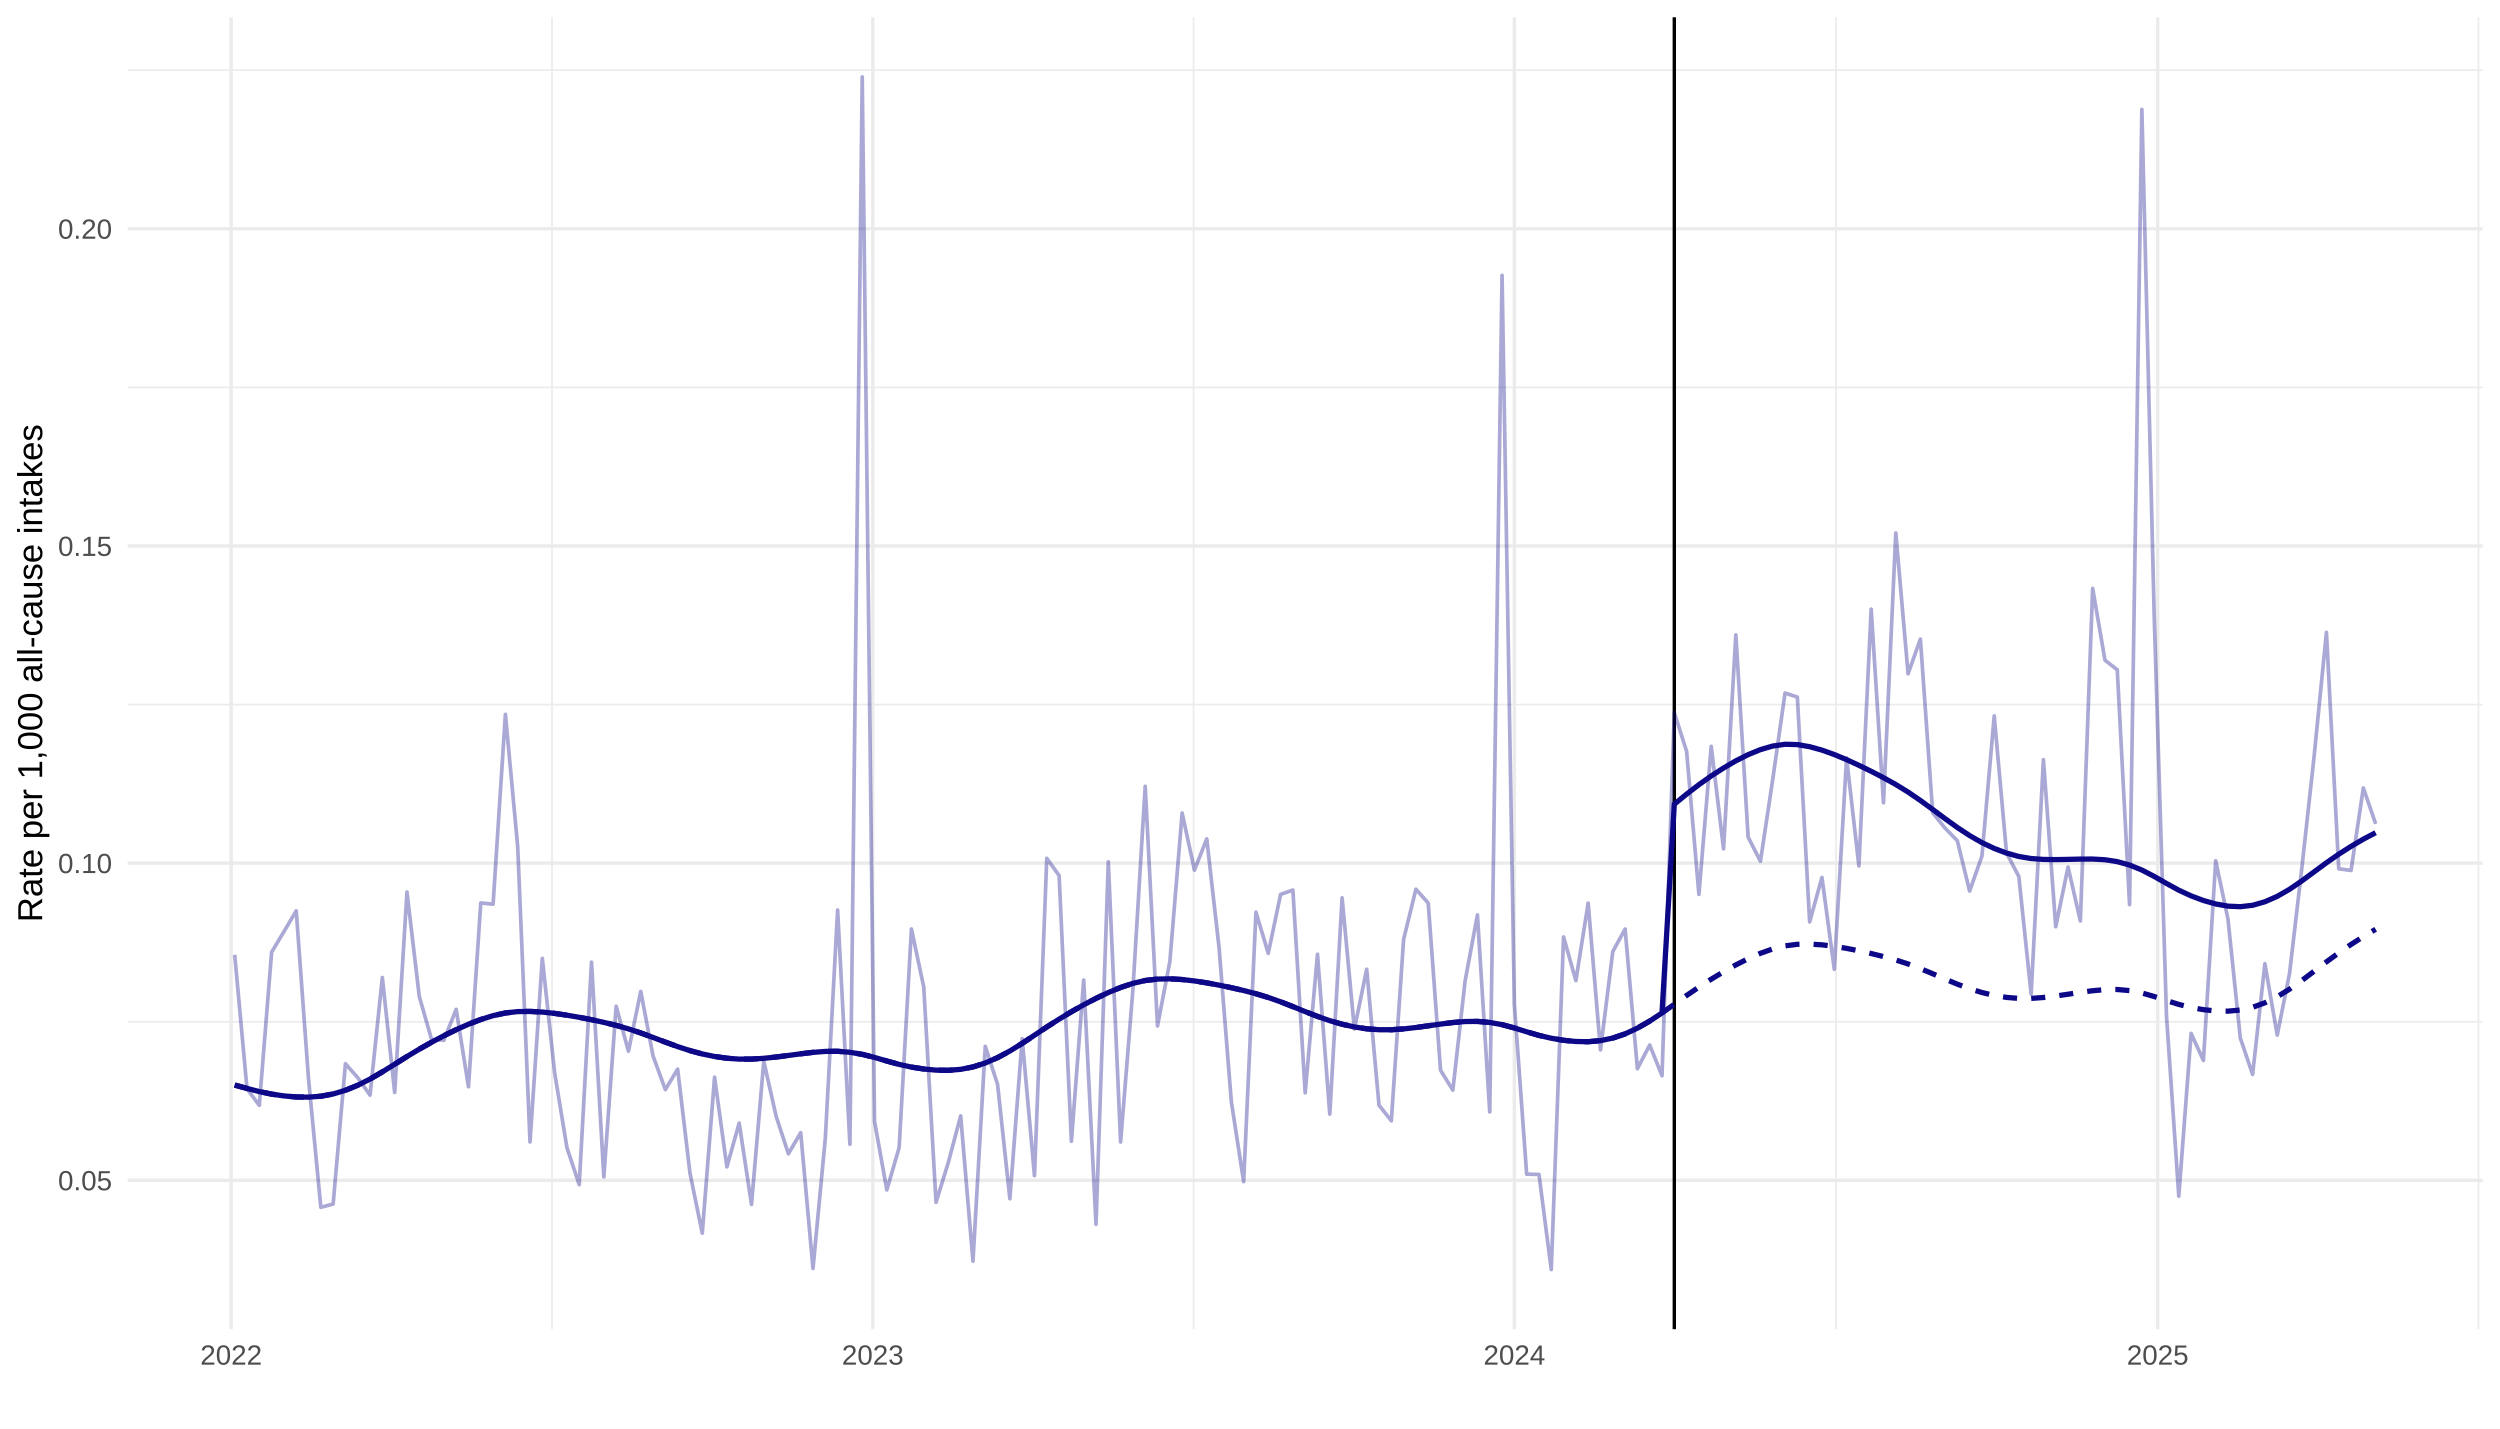
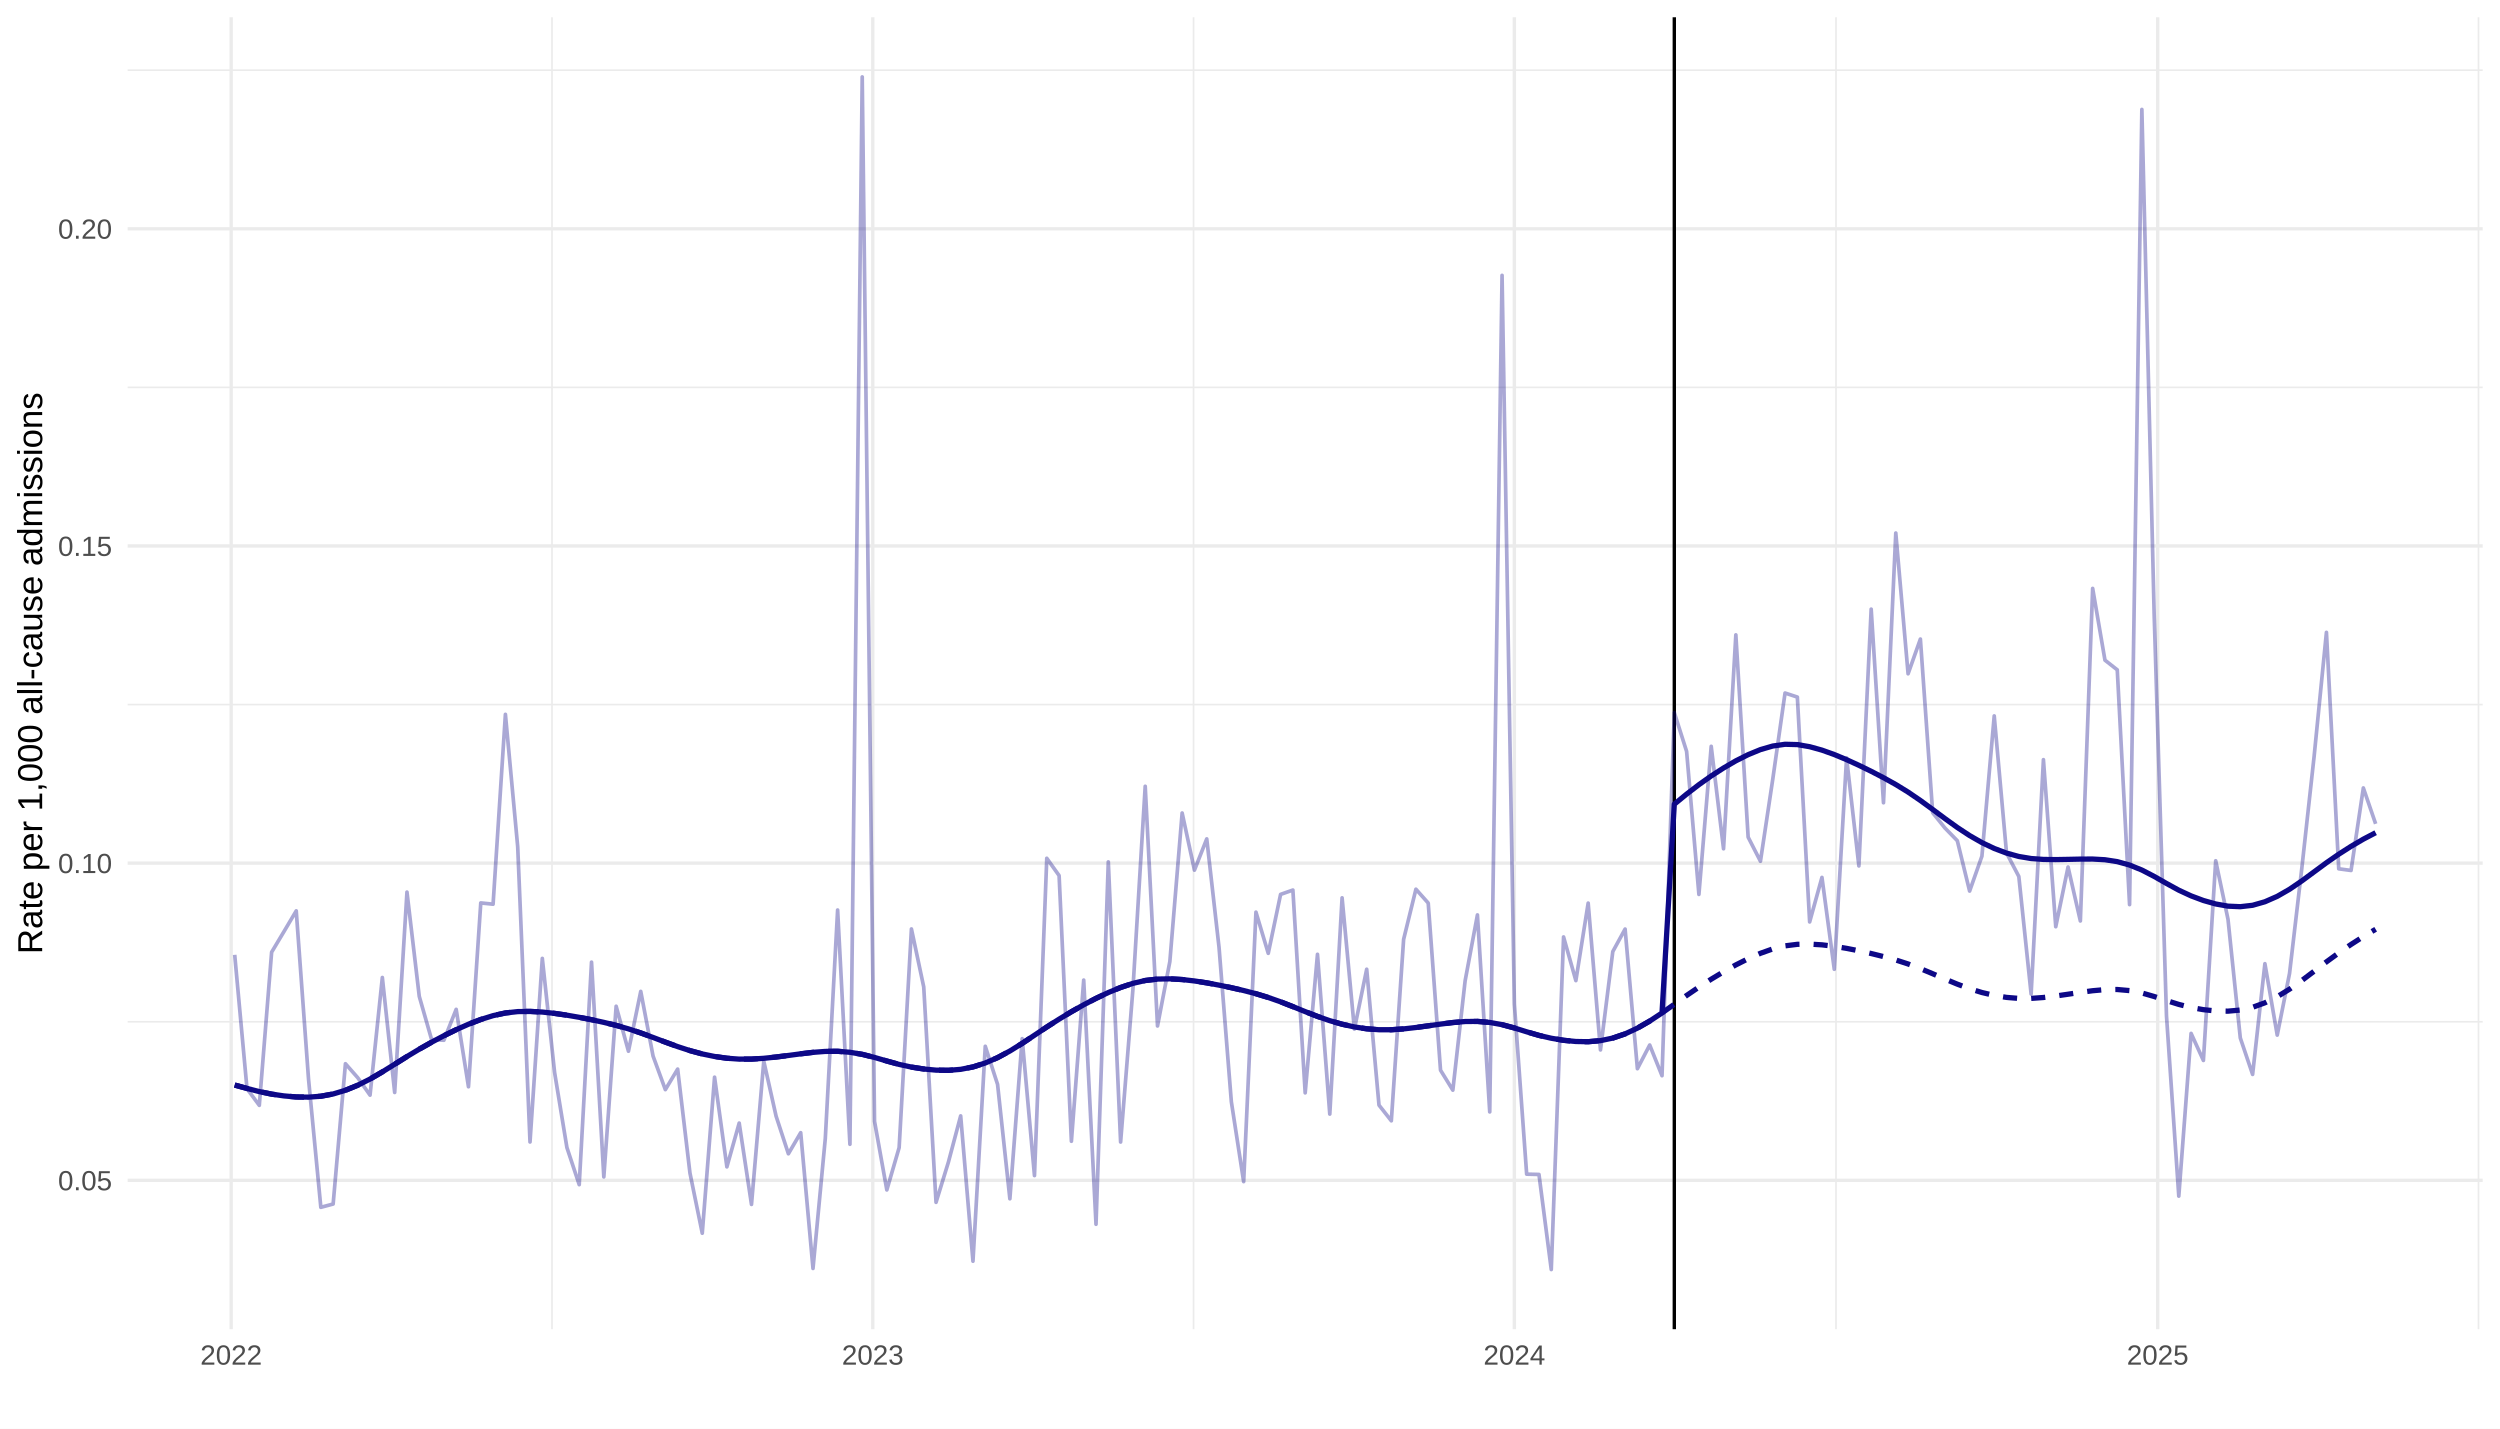
<svg xmlns="http://www.w3.org/2000/svg" width="1008.00pt" height="576.00pt" viewBox="0 0 1008.00 576.00">
  <g class="svglite">
    <defs>
      <style type="text/css">
    .svglite line, .svglite polyline, .svglite polygon, .svglite path, .svglite rect, .svglite circle {
      fill: none;
      stroke: #000000;
      stroke-linecap: round;
      stroke-linejoin: round;
      stroke-miterlimit: 10.00;
    }
    .svglite text {
      white-space: pre;
    }
    .svglite g.glyphgroup path {
      fill: inherit;
      stroke: none;
    }
  </style>
    </defs>
    <rect width="100%" height="100%" style="stroke: none; fill: #FFFFFF;" />
    <defs>
      <clipPath id="cpMC4wMHwxMDA4LjAwfDAuMDB8NTc2LjAw">
        <rect x="0.00" y="0.00" width="1008.00" height="576.00" />
      </clipPath>
    </defs>
    <g clip-path="url(#cpMC4wMHwxMDA4LjAwfDAuMDB8NTc2LjAw)">
      <rect x="0.00" y="0.00" width="1008.00" height="576.00" style="stroke-width: 1.36; stroke: none; fill: #FFFFFF;" />
    </g>
    <defs>
      <clipPath id="cpNTEuNDd8MTAwMS4wM3w2Ljk3fDUzNS45Mw==">
        <rect x="51.47" y="6.97" width="949.56" height="528.95" />
      </clipPath>
    </defs>
    <g clip-path="url(#cpNTEuNDd8MTAwMS4wM3w2Ljk3fDUzNS45Mw==)">
      <polyline points="51.47,411.97 1001.03,411.97 " style="stroke-width: 0.68; stroke: #EBEBEB; stroke-linecap: butt;" />
      <polyline points="51.47,284.08 1001.03,284.08 " style="stroke-width: 0.68; stroke: #EBEBEB; stroke-linecap: butt;" />
      <polyline points="51.47,156.19 1001.03,156.19 " style="stroke-width: 0.68; stroke: #EBEBEB; stroke-linecap: butt;" />
      <polyline points="51.47,28.30 1001.03,28.30 " style="stroke-width: 0.68; stroke: #EBEBEB; stroke-linecap: butt;" />
      <polyline points="222.56,535.93 222.56,6.97 " style="stroke-width: 0.68; stroke: #EBEBEB; stroke-linecap: butt;" />
      <polyline points="481.24,535.93 481.24,6.97 " style="stroke-width: 0.68; stroke: #EBEBEB; stroke-linecap: butt;" />
      <polyline points="740.28,535.93 740.28,6.97 " style="stroke-width: 0.68; stroke: #EBEBEB; stroke-linecap: butt;" />
      <polyline points="999.33,535.93 999.33,6.97 " style="stroke-width: 0.68; stroke: #EBEBEB; stroke-linecap: butt;" />
      <polyline points="51.47,475.91 1001.03,475.91 " style="stroke-width: 1.36; stroke: #EBEBEB; stroke-linecap: butt;" />
      <polyline points="51.47,348.02 1001.03,348.02 " style="stroke-width: 1.36; stroke: #EBEBEB; stroke-linecap: butt;" />
      <polyline points="51.47,220.14 1001.03,220.14 " style="stroke-width: 1.36; stroke: #EBEBEB; stroke-linecap: butt;" />
      <polyline points="51.47,92.25 1001.03,92.25 " style="stroke-width: 1.36; stroke: #EBEBEB; stroke-linecap: butt;" />
      <polyline points="93.21,535.93 93.21,6.97 " style="stroke-width: 1.36; stroke: #EBEBEB; stroke-linecap: butt;" />
      <polyline points="351.90,535.93 351.90,6.97 " style="stroke-width: 1.36; stroke: #EBEBEB; stroke-linecap: butt;" />
      <polyline points="610.59,535.93 610.59,6.97 " style="stroke-width: 1.36; stroke: #EBEBEB; stroke-linecap: butt;" />
      <polyline points="869.98,535.93 869.98,6.97 " style="stroke-width: 1.36; stroke: #EBEBEB; stroke-linecap: butt;" />
      <line x1="675.08" y1="535.93" x2="675.08" y2="6.97" style="stroke-width: 1.36; stroke-linecap: butt;" />
      <polyline points="94.63,384.99 99.59,438.98 104.55,445.68 109.52,383.92 114.48,375.63 119.44,367.26 124.40,435.09 129.36,486.79 134.32,485.46 139.28,428.90 144.24,434.53 149.20,441.57 154.16,394.13 159.13,440.48 164.09,359.70 169.05,401.75 174.01,419.12 178.97,419.43 183.93,406.97 188.89,438.18 193.85,364.06 198.81,364.57 203.78,288.03 208.74,341.42 213.70,460.44 218.66,386.43 223.62,432.49 228.58,462.70 233.54,477.66 238.50,387.94 243.46,474.52 248.43,405.72 253.39,423.85 258.35,399.73 263.31,425.79 268.27,439.34 273.23,431.06 278.19,472.98 283.15,497.23 288.11,434.32 293.08,470.48 298.04,452.83 303.00,485.62 307.96,427.88 312.92,450.04 317.88,465.20 322.84,456.70 327.80,511.44 332.76,459.03 337.73,366.92 342.69,461.37 347.65,31.02 352.61,452.14 357.57,479.78 362.53,462.73 367.49,374.56 372.45,397.95 377.41,484.78 382.38,468.63 387.34,449.93 392.30,508.52 397.26,421.86 402.22,437.23 407.18,483.35 412.14,418.79 417.10,474.00 422.06,346.06 427.03,353.03 431.99,460.15 436.95,395.17 441.91,493.62 446.87,347.51 451.83,460.46 456.79,398.94 461.75,317.03 466.71,413.67 471.68,387.72 476.64,327.81 481.60,350.84 486.56,338.24 491.52,382.03 496.48,444.24 501.44,476.43 506.40,367.78 511.36,384.38 516.33,360.62 521.29,358.87 526.25,440.64 531.21,384.78 536.17,449.20 541.13,362.01 546.09,414.94 551.05,390.80 556.01,445.59 560.98,451.91 565.94,378.74 570.90,358.53 575.86,364.11 580.82,431.50 585.78,439.55 590.74,395.45 595.70,368.90 600.66,448.32 605.63,111.03 610.59,404.82 615.55,473.42 620.51,473.54 625.47,511.88 630.43,377.78 635.39,395.38 640.35,364.13 645.31,423.33 650.28,383.68 655.24,374.60 660.20,430.90 665.16,421.35 670.12,433.73 675.08,287.33 680.04,302.97 685.00,360.63 689.96,300.92 694.93,342.23 699.89,255.98 704.85,337.54 709.81,347.25 714.77,314.23 719.73,279.43 724.69,281.06 729.65,371.72 734.61,353.78 739.58,390.81 744.54,305.59 749.50,349.14 754.46,245.61 759.42,323.67 764.38,214.92 769.34,271.67 774.30,257.67 779.26,327.71 784.23,333.89 789.19,338.98 794.15,359.28 799.11,345.21 804.07,288.66 809.03,343.92 813.99,353.39 818.95,400.79 823.91,306.30 828.88,373.65 833.84,349.58 838.80,371.33 843.76,237.25 848.72,266.18 853.68,270.08 858.64,364.74 863.60,44.13 868.56,247.77 873.53,409.64 878.49,482.28 883.45,416.67 888.41,427.57 893.37,347.06 898.33,370.66 903.29,418.51 908.25,433.20 913.21,388.56 918.18,417.35 923.14,392.48 928.10,350.01 933.06,304.90 938.02,254.97 942.98,350.30 947.94,350.97 952.90,317.70 957.86,332.17 " style="stroke-width: 1.49; stroke: #0D0887; stroke-opacity: 0.35; stroke-linecap: butt;" />
      <polyline points="94.63,437.50 99.59,438.86 104.55,440.13 109.52,441.15 114.48,441.87 119.44,442.30 124.40,442.37 129.36,442.00 134.32,441.09 139.28,439.60 144.24,437.57 149.20,435.07 154.16,432.19 159.13,429.11 164.09,426.00 169.05,423.03 174.01,420.23 178.97,417.60 183.93,415.17 188.89,412.97 193.85,411.06 198.81,409.51 203.78,408.43 208.74,407.88 213.70,407.80 218.66,408.06 223.62,408.60 228.58,409.32 233.54,410.18 238.50,411.14 243.46,412.22 248.43,413.43 253.39,414.84 258.35,416.48 263.31,418.30 268.27,420.18 273.23,421.99 278.19,423.61 283.15,424.95 288.11,425.97 293.08,426.68 298.04,427.04 303.00,427.03 307.96,426.71 312.92,426.19 317.88,425.56 322.84,424.90 327.80,424.31 332.76,423.93 337.73,423.88 342.69,424.28 347.65,425.11 352.61,426.36 357.57,427.81 362.53,429.17 367.49,430.25 372.45,431.02 377.41,431.48 382.38,431.56 387.34,431.16 392.30,430.19 397.26,428.60 402.22,426.44 407.18,423.77 412.14,420.70 417.10,417.40 422.06,414.09 427.03,410.92 431.99,407.93 436.95,405.13 441.91,402.54 446.87,400.19 451.83,398.15 456.79,396.49 461.75,395.34 466.71,394.76 471.68,394.67 476.64,394.95 481.60,395.52 486.56,396.29 491.52,397.21 496.48,398.24 501.44,399.38 506.40,400.67 511.36,402.18 516.33,403.93 521.29,405.87 526.25,407.88 531.21,409.81 536.17,411.54 541.13,412.96 546.09,414.06 551.05,414.81 556.01,415.19 560.98,415.19 565.94,414.85 570.90,414.29 575.86,413.61 580.82,412.92 585.78,412.29 590.74,411.88 595.70,411.83 600.66,412.25 605.63,413.14 610.59,414.47 615.55,416.02 620.51,417.47 625.47,418.62 630.43,419.45 635.39,419.93 640.35,420.02 645.31,419.59 650.28,418.55 655.24,416.86 660.20,414.55 665.16,411.70 670.12,408.43 675.08,324.25 680.04,320.19 685.00,316.38 689.96,312.86 694.93,309.66 699.89,306.77 704.85,304.28 709.81,302.24 714.77,300.80 719.73,300.09 724.69,300.22 729.65,301.07 734.61,302.45 739.58,304.23 744.54,306.30 749.50,308.57 754.46,310.99 759.42,313.56 764.38,316.32 769.34,319.37 774.30,322.75 779.26,326.37 784.23,330.07 789.19,333.64 794.15,336.90 799.11,339.74 804.07,342.10 809.03,343.97 813.99,345.33 818.95,346.16 823.91,346.52 828.88,346.59 833.84,346.50 838.80,346.39 843.76,346.37 848.72,346.65 853.68,347.41 858.64,348.79 863.60,350.80 868.56,353.37 873.53,356.21 878.49,358.92 883.45,361.22 888.41,363.08 893.37,364.48 898.33,365.36 903.29,365.58 908.25,365.01 913.21,363.59 918.18,361.41 923.14,358.56 928.10,355.18 933.06,351.52 938.02,347.86 942.98,344.42 947.94,341.25 952.90,338.35 957.86,335.75 " style="stroke-width: 2.13; stroke: #0D0887; stroke-linecap: butt;" />
      <polyline points="94.63,437.50 99.59,438.86 104.55,440.13 109.52,441.15 114.48,441.87 119.44,442.30 124.40,442.37 129.36,442.00 134.32,441.09 139.28,439.60 144.24,437.57 149.20,435.07 154.16,432.19 159.13,429.11 164.09,426.00 169.05,423.03 174.01,420.23 178.97,417.60 183.93,415.17 188.89,412.97 193.85,411.06 198.81,409.51 203.78,408.43 208.74,407.88 213.70,407.80 218.66,408.06 223.62,408.60 228.58,409.32 233.54,410.18 238.50,411.14 243.46,412.22 248.43,413.43 253.39,414.84 258.35,416.48 263.31,418.30 268.27,420.18 273.23,421.99 278.19,423.61 283.15,424.95 288.11,425.97 293.08,426.68 298.04,427.04 303.00,427.03 307.96,426.71 312.92,426.19 317.88,425.56 322.84,424.90 327.80,424.31 332.76,423.93 337.73,423.88 342.69,424.28 347.65,425.11 352.61,426.36 357.57,427.81 362.53,429.17 367.49,430.25 372.45,431.02 377.41,431.48 382.38,431.56 387.34,431.16 392.30,430.19 397.26,428.60 402.22,426.44 407.18,423.77 412.14,420.70 417.10,417.40 422.06,414.09 427.03,410.92 431.99,407.93 436.95,405.13 441.91,402.54 446.87,400.19 451.83,398.15 456.79,396.49 461.75,395.34 466.71,394.76 471.68,394.67 476.64,394.95 481.60,395.52 486.56,396.29 491.52,397.21 496.48,398.24 501.44,399.38 506.40,400.67 511.36,402.18 516.33,403.93 521.29,405.87 526.25,407.88 531.21,409.81 536.17,411.54 541.13,412.96 546.09,414.06 551.05,414.81 556.01,415.19 560.98,415.19 565.94,414.85 570.90,414.29 575.86,413.61 580.82,412.92 585.78,412.29 590.74,411.88 595.70,411.83 600.66,412.25 605.63,413.14 610.59,414.47 615.55,416.02 620.51,417.47 625.47,418.62 630.43,419.45 635.39,419.93 640.35,420.02 645.31,419.59 650.28,418.55 655.24,416.86 660.20,414.55 665.16,411.70 670.12,408.43 675.08,404.91 680.04,401.38 685.00,397.99 689.96,394.81 694.93,391.82 699.89,389.05 704.85,386.55 709.81,384.37 714.77,382.60 719.73,381.37 724.69,380.75 729.65,380.66 734.61,380.96 739.58,381.56 744.54,382.38 749.50,383.36 754.46,384.46 759.42,385.69 764.38,387.06 769.34,388.67 774.30,390.54 779.26,392.61 784.23,394.75 789.19,396.81 794.15,398.65 799.11,400.18 804.07,401.35 809.03,402.15 813.99,402.56 818.95,402.55 823.91,402.19 828.88,401.59 833.84,400.87 838.80,400.13 843.76,399.46 848.72,399.02 853.68,398.97 858.64,399.41 863.60,400.36 868.56,401.79 873.53,403.43 878.49,404.98 883.45,406.22 888.41,407.10 893.37,407.61 898.33,407.70 903.29,407.25 908.25,406.14 913.21,404.33 918.18,401.87 923.14,398.83 928.10,395.34 933.06,391.59 938.02,387.82 942.98,384.20 947.94,380.80 952.90,377.62 957.86,374.67 " style="stroke-width: 2.13; stroke: #0D0887; stroke-dasharray: 5.69,5.69; stroke-linecap: butt;" />
    </g>
    <g clip-path="url(#cpMC4wMHwxMDA4LjAwfDAuMDB8NTc2LjAw)">
      <text x="45.19" y="479.92" text-anchor="end" style="font-size: 11.20px;fill: #4D4D4D; font-family: &quot;Arial&quot;;" textLength="21.77px" lengthAdjust="spacingAndGlyphs">0.05</text>
      <text x="45.19" y="352.03" text-anchor="end" style="font-size: 11.20px;fill: #4D4D4D; font-family: &quot;Arial&quot;;" textLength="21.77px" lengthAdjust="spacingAndGlyphs">0.10</text>
      <text x="45.19" y="224.14" text-anchor="end" style="font-size: 11.20px;fill: #4D4D4D; font-family: &quot;Arial&quot;;" textLength="21.77px" lengthAdjust="spacingAndGlyphs">0.15</text>
      <text x="45.19" y="96.25" text-anchor="end" style="font-size: 11.20px;fill: #4D4D4D; font-family: &quot;Arial&quot;;" textLength="21.77px" lengthAdjust="spacingAndGlyphs">0.20</text>
      <text x="93.21" y="550.22" text-anchor="middle" style="font-size: 11.20px;fill: #4D4D4D; font-family: &quot;Arial&quot;;" textLength="24.88px" lengthAdjust="spacingAndGlyphs">2022</text>
      <text x="351.90" y="550.22" text-anchor="middle" style="font-size: 11.20px;fill: #4D4D4D; font-family: &quot;Arial&quot;;" textLength="24.88px" lengthAdjust="spacingAndGlyphs">2023</text>
      <text x="610.59" y="550.22" text-anchor="middle" style="font-size: 11.20px;fill: #4D4D4D; font-family: &quot;Arial&quot;;" textLength="24.88px" lengthAdjust="spacingAndGlyphs">2024</text>
      <text x="869.98" y="550.22" text-anchor="middle" style="font-size: 11.20px;fill: #4D4D4D; font-family: &quot;Arial&quot;;" textLength="24.88px" lengthAdjust="spacingAndGlyphs">2025</text>
-       <text transform="translate(17.00,271.45) rotate(-90)" text-anchor="middle" style="font-size: 14.00px; font-family: &quot;Arial&quot;;" textLength="200.70px" lengthAdjust="spacingAndGlyphs">Rate per 1,000 all-cause intakes</text>
+       <text transform="translate(17.00,271.45) rotate(-90)" text-anchor="middle" style="font-size: 14.00px; font-family: &quot;Arial&quot;;" textLength="226.36px" lengthAdjust="spacingAndGlyphs">Rate per 1,000 all-cause admissions</text>
    </g>
  </g>
</svg>
